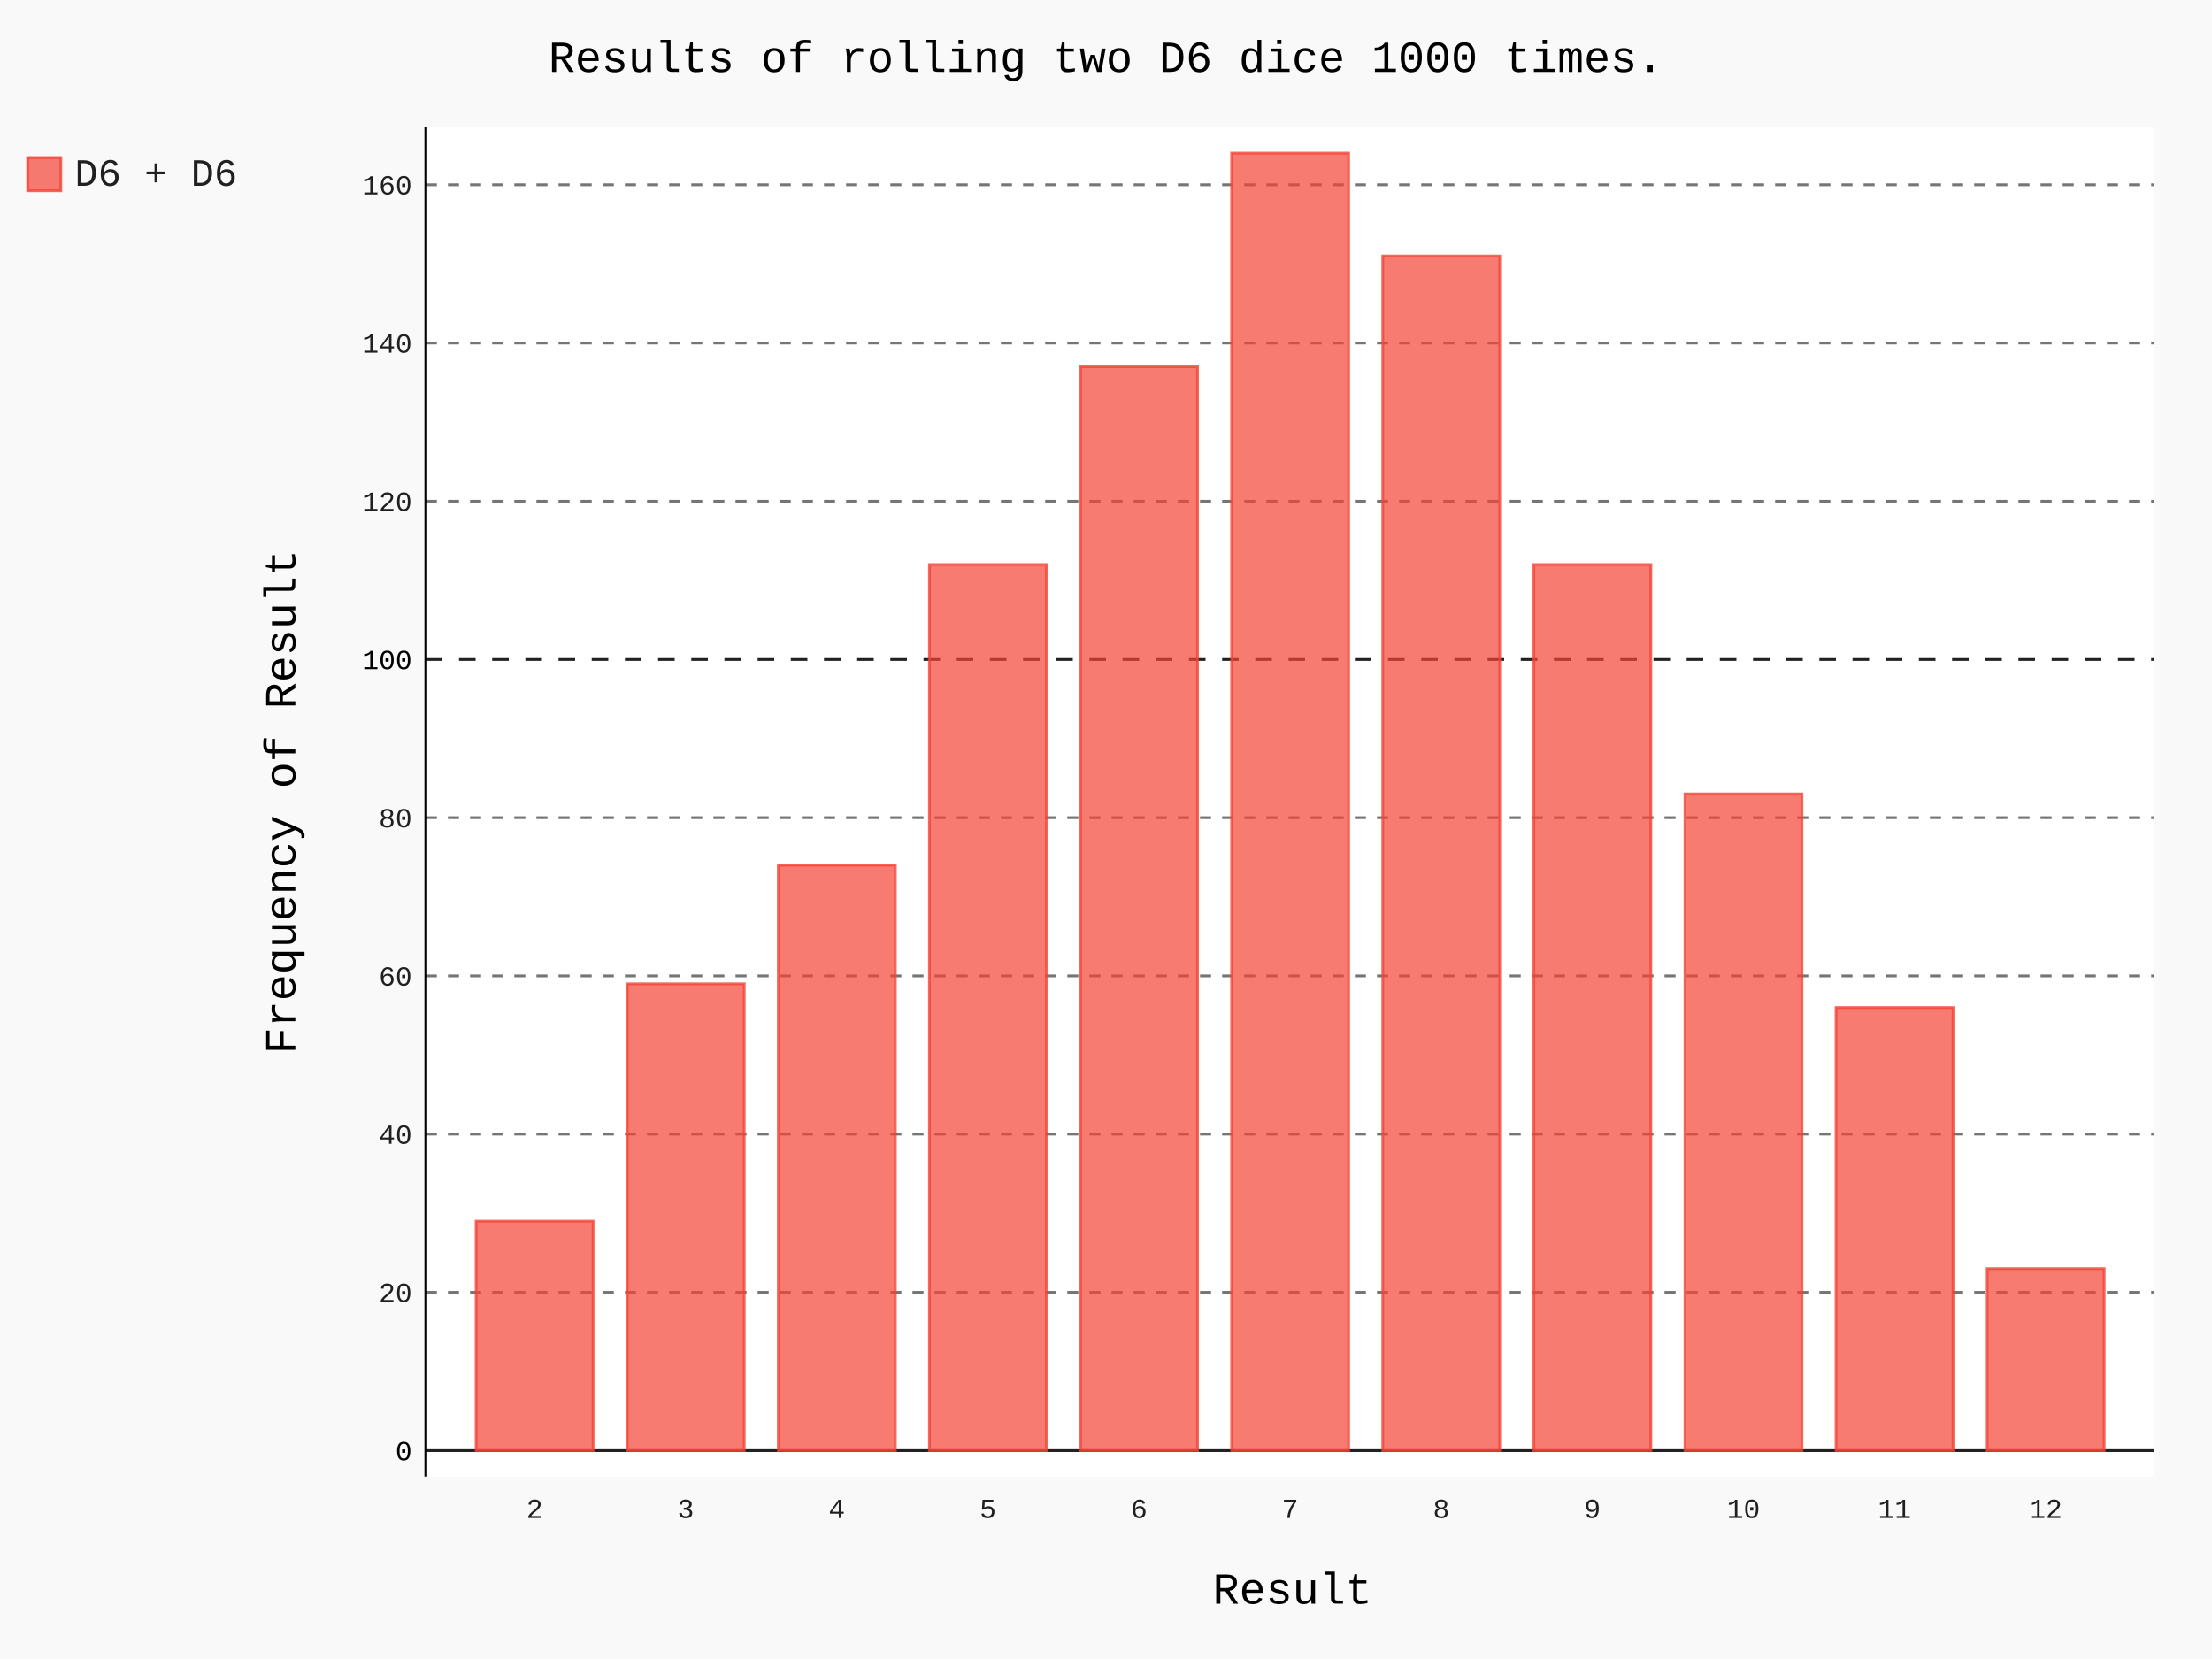
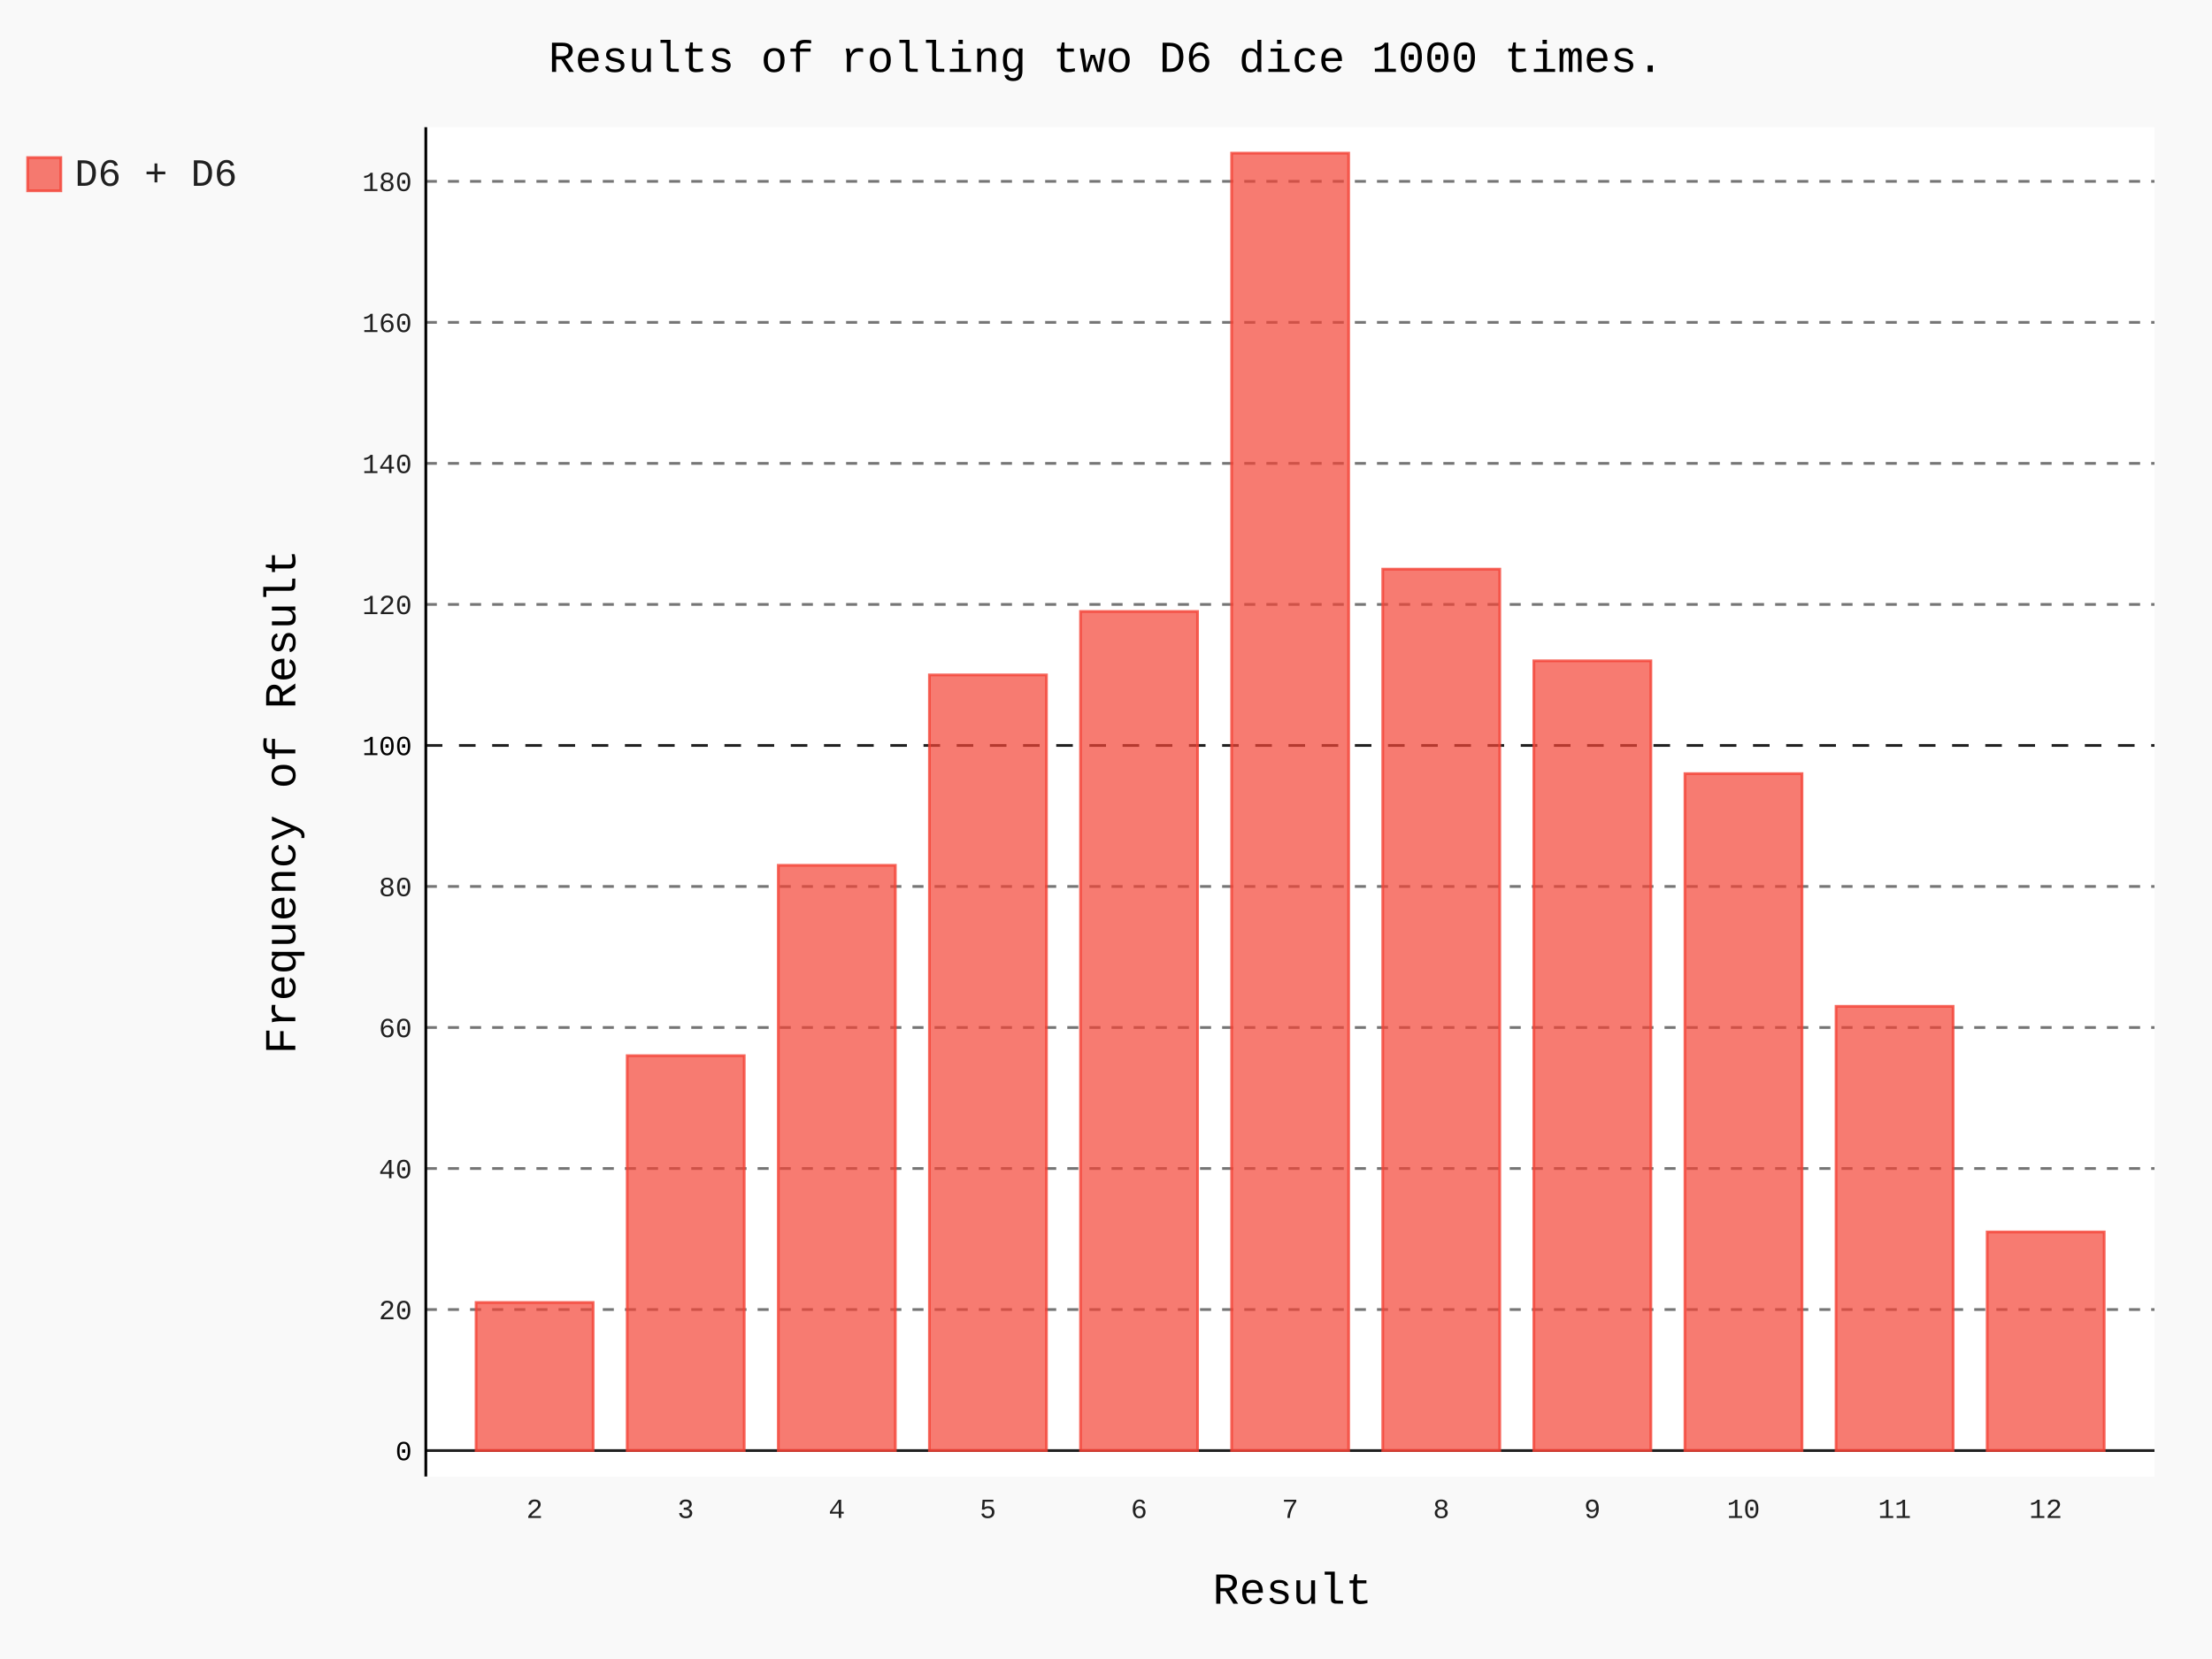
- <svg xmlns="http://www.w3.org/2000/svg" class="pygal-chart" id="chart-76be4704-41f8-4339-b456-4279c0e41549" viewBox="0 0 800 600">
+ <svg xmlns="http://www.w3.org/2000/svg" class="pygal-chart" id="chart-14a32fe3-d5df-450b-9932-a7f6e821434f" viewBox="0 0 800 600">
  <defs>
-     <style type="text/css">#chart-76be4704-41f8-4339-b456-4279c0e41549{-webkit-user-select:none;-webkit-font-smoothing:antialiased;font-family:Consolas,"Liberation Mono",Menlo,Courier,monospace}#chart-76be4704-41f8-4339-b456-4279c0e41549 .title{font-family:Consolas,"Liberation Mono",Menlo,Courier,monospace;font-size:16px}#chart-76be4704-41f8-4339-b456-4279c0e41549 .legends .legend text{font-family:Consolas,"Liberation Mono",Menlo,Courier,monospace;font-size:14px}#chart-76be4704-41f8-4339-b456-4279c0e41549 .axis text{font-family:Consolas,"Liberation Mono",Menlo,Courier,monospace;font-size:10px}#chart-76be4704-41f8-4339-b456-4279c0e41549 .axis text.major{font-family:Consolas,"Liberation Mono",Menlo,Courier,monospace;font-size:10px}#chart-76be4704-41f8-4339-b456-4279c0e41549 .text-overlay text.value{font-family:Consolas,"Liberation Mono",Menlo,Courier,monospace;font-size:16px}#chart-76be4704-41f8-4339-b456-4279c0e41549 .text-overlay text.label{font-family:Consolas,"Liberation Mono",Menlo,Courier,monospace;font-size:10px}#chart-76be4704-41f8-4339-b456-4279c0e41549 .tooltip{font-family:Consolas,"Liberation Mono",Menlo,Courier,monospace;font-size:14px}#chart-76be4704-41f8-4339-b456-4279c0e41549 text.no_data{font-family:Consolas,"Liberation Mono",Menlo,Courier,monospace;font-size:64px}
- #chart-76be4704-41f8-4339-b456-4279c0e41549{background-color:rgba(249,249,249,1)}#chart-76be4704-41f8-4339-b456-4279c0e41549 path,#chart-76be4704-41f8-4339-b456-4279c0e41549 line,#chart-76be4704-41f8-4339-b456-4279c0e41549 rect,#chart-76be4704-41f8-4339-b456-4279c0e41549 circle{-webkit-transition:150ms;-moz-transition:150ms;transition:150ms}#chart-76be4704-41f8-4339-b456-4279c0e41549 .graph &gt; .background{fill:rgba(249,249,249,1)}#chart-76be4704-41f8-4339-b456-4279c0e41549 .plot &gt; .background{fill:rgba(255,255,255,1)}#chart-76be4704-41f8-4339-b456-4279c0e41549 .graph{fill:rgba(0,0,0,.87)}#chart-76be4704-41f8-4339-b456-4279c0e41549 text.no_data{fill:rgba(0,0,0,1)}#chart-76be4704-41f8-4339-b456-4279c0e41549 .title{fill:rgba(0,0,0,1)}#chart-76be4704-41f8-4339-b456-4279c0e41549 .legends .legend text{fill:rgba(0,0,0,.87)}#chart-76be4704-41f8-4339-b456-4279c0e41549 .legends .legend:hover text{fill:rgba(0,0,0,1)}#chart-76be4704-41f8-4339-b456-4279c0e41549 .axis .line{stroke:rgba(0,0,0,1)}#chart-76be4704-41f8-4339-b456-4279c0e41549 .axis .guide.line{stroke:rgba(0,0,0,.54)}#chart-76be4704-41f8-4339-b456-4279c0e41549 .axis .major.line{stroke:rgba(0,0,0,.87)}#chart-76be4704-41f8-4339-b456-4279c0e41549 .axis text.major{fill:rgba(0,0,0,1)}#chart-76be4704-41f8-4339-b456-4279c0e41549 .axis.y .guides:hover .guide.line,#chart-76be4704-41f8-4339-b456-4279c0e41549 .line-graph .axis.x .guides:hover .guide.line,#chart-76be4704-41f8-4339-b456-4279c0e41549 .stackedline-graph .axis.x .guides:hover .guide.line,#chart-76be4704-41f8-4339-b456-4279c0e41549 .xy-graph .axis.x .guides:hover .guide.line{stroke:rgba(0,0,0,1)}#chart-76be4704-41f8-4339-b456-4279c0e41549 .axis .guides:hover text{fill:rgba(0,0,0,1)}#chart-76be4704-41f8-4339-b456-4279c0e41549 .reactive{fill-opacity:.7;stroke-opacity:.8}#chart-76be4704-41f8-4339-b456-4279c0e41549 .ci{stroke:rgba(0,0,0,.87)}#chart-76be4704-41f8-4339-b456-4279c0e41549 .reactive.active,#chart-76be4704-41f8-4339-b456-4279c0e41549 .active .reactive{fill-opacity:.8;stroke-opacity:.9;stroke-width:4}#chart-76be4704-41f8-4339-b456-4279c0e41549 .ci .reactive.active{stroke-width:1.5}#chart-76be4704-41f8-4339-b456-4279c0e41549 .series text{fill:rgba(0,0,0,1)}#chart-76be4704-41f8-4339-b456-4279c0e41549 .tooltip rect{fill:rgba(255,255,255,1);stroke:rgba(0,0,0,1);-webkit-transition:opacity 150ms;-moz-transition:opacity 150ms;transition:opacity 150ms}#chart-76be4704-41f8-4339-b456-4279c0e41549 .tooltip .label{fill:rgba(0,0,0,.87)}#chart-76be4704-41f8-4339-b456-4279c0e41549 .tooltip .label{fill:rgba(0,0,0,.87)}#chart-76be4704-41f8-4339-b456-4279c0e41549 .tooltip .legend{font-size:.8em;fill:rgba(0,0,0,.54)}#chart-76be4704-41f8-4339-b456-4279c0e41549 .tooltip .x_label{font-size:.6em;fill:rgba(0,0,0,1)}#chart-76be4704-41f8-4339-b456-4279c0e41549 .tooltip .xlink{font-size:.5em;text-decoration:underline}#chart-76be4704-41f8-4339-b456-4279c0e41549 .tooltip .value{font-size:1.5em}#chart-76be4704-41f8-4339-b456-4279c0e41549 .bound{font-size:.5em}#chart-76be4704-41f8-4339-b456-4279c0e41549 .max-value{font-size:.75em;fill:rgba(0,0,0,.54)}#chart-76be4704-41f8-4339-b456-4279c0e41549 .map-element{fill:rgba(255,255,255,1);stroke:rgba(0,0,0,.54) !important}#chart-76be4704-41f8-4339-b456-4279c0e41549 .map-element .reactive{fill-opacity:inherit;stroke-opacity:inherit}#chart-76be4704-41f8-4339-b456-4279c0e41549 .color-0,#chart-76be4704-41f8-4339-b456-4279c0e41549 .color-0 a:visited{stroke:#F44336;fill:#F44336}#chart-76be4704-41f8-4339-b456-4279c0e41549 .text-overlay .color-0 text{fill:black}
- #chart-76be4704-41f8-4339-b456-4279c0e41549 text.no_data{text-anchor:middle}#chart-76be4704-41f8-4339-b456-4279c0e41549 .guide.line{fill:none}#chart-76be4704-41f8-4339-b456-4279c0e41549 .centered{text-anchor:middle}#chart-76be4704-41f8-4339-b456-4279c0e41549 .title{text-anchor:middle}#chart-76be4704-41f8-4339-b456-4279c0e41549 .legends .legend text{fill-opacity:1}#chart-76be4704-41f8-4339-b456-4279c0e41549 .axis.x text{text-anchor:middle}#chart-76be4704-41f8-4339-b456-4279c0e41549 .axis.x:not(.web) text[transform]{text-anchor:start}#chart-76be4704-41f8-4339-b456-4279c0e41549 .axis.x:not(.web) text[transform].backwards{text-anchor:end}#chart-76be4704-41f8-4339-b456-4279c0e41549 .axis.y text{text-anchor:end}#chart-76be4704-41f8-4339-b456-4279c0e41549 .axis.y text[transform].backwards{text-anchor:start}#chart-76be4704-41f8-4339-b456-4279c0e41549 .axis.y2 text{text-anchor:start}#chart-76be4704-41f8-4339-b456-4279c0e41549 .axis.y2 text[transform].backwards{text-anchor:end}#chart-76be4704-41f8-4339-b456-4279c0e41549 .axis .guide.line{stroke-dasharray:4,4}#chart-76be4704-41f8-4339-b456-4279c0e41549 .axis .major.guide.line{stroke-dasharray:6,6}#chart-76be4704-41f8-4339-b456-4279c0e41549 .horizontal .axis.y .guide.line,#chart-76be4704-41f8-4339-b456-4279c0e41549 .horizontal .axis.y2 .guide.line,#chart-76be4704-41f8-4339-b456-4279c0e41549 .vertical .axis.x .guide.line{opacity:0}#chart-76be4704-41f8-4339-b456-4279c0e41549 .horizontal .axis.always_show .guide.line,#chart-76be4704-41f8-4339-b456-4279c0e41549 .vertical .axis.always_show .guide.line{opacity:1 !important}#chart-76be4704-41f8-4339-b456-4279c0e41549 .axis.y .guides:hover .guide.line,#chart-76be4704-41f8-4339-b456-4279c0e41549 .axis.y2 .guides:hover .guide.line,#chart-76be4704-41f8-4339-b456-4279c0e41549 .axis.x .guides:hover .guide.line{opacity:1}#chart-76be4704-41f8-4339-b456-4279c0e41549 .axis .guides:hover text{opacity:1}#chart-76be4704-41f8-4339-b456-4279c0e41549 .nofill{fill:none}#chart-76be4704-41f8-4339-b456-4279c0e41549 .subtle-fill{fill-opacity:.2}#chart-76be4704-41f8-4339-b456-4279c0e41549 .dot{stroke-width:1px;fill-opacity:1}#chart-76be4704-41f8-4339-b456-4279c0e41549 .dot.active{stroke-width:5px}#chart-76be4704-41f8-4339-b456-4279c0e41549 .dot.negative{fill:transparent}#chart-76be4704-41f8-4339-b456-4279c0e41549 text,#chart-76be4704-41f8-4339-b456-4279c0e41549 tspan{stroke:none !important}#chart-76be4704-41f8-4339-b456-4279c0e41549 .series text.active{opacity:1}#chart-76be4704-41f8-4339-b456-4279c0e41549 .tooltip rect{fill-opacity:.95;stroke-width:.5}#chart-76be4704-41f8-4339-b456-4279c0e41549 .tooltip text{fill-opacity:1}#chart-76be4704-41f8-4339-b456-4279c0e41549 .showable{visibility:hidden}#chart-76be4704-41f8-4339-b456-4279c0e41549 .showable.shown{visibility:visible}#chart-76be4704-41f8-4339-b456-4279c0e41549 .gauge-background{fill:rgba(229,229,229,1);stroke:none}#chart-76be4704-41f8-4339-b456-4279c0e41549 .bg-lines{stroke:rgba(249,249,249,1);stroke-width:2px}</style>
+     <style type="text/css">#chart-14a32fe3-d5df-450b-9932-a7f6e821434f{-webkit-user-select:none;-webkit-font-smoothing:antialiased;font-family:Consolas,"Liberation Mono",Menlo,Courier,monospace}#chart-14a32fe3-d5df-450b-9932-a7f6e821434f .title{font-family:Consolas,"Liberation Mono",Menlo,Courier,monospace;font-size:16px}#chart-14a32fe3-d5df-450b-9932-a7f6e821434f .legends .legend text{font-family:Consolas,"Liberation Mono",Menlo,Courier,monospace;font-size:14px}#chart-14a32fe3-d5df-450b-9932-a7f6e821434f .axis text{font-family:Consolas,"Liberation Mono",Menlo,Courier,monospace;font-size:10px}#chart-14a32fe3-d5df-450b-9932-a7f6e821434f .axis text.major{font-family:Consolas,"Liberation Mono",Menlo,Courier,monospace;font-size:10px}#chart-14a32fe3-d5df-450b-9932-a7f6e821434f .text-overlay text.value{font-family:Consolas,"Liberation Mono",Menlo,Courier,monospace;font-size:16px}#chart-14a32fe3-d5df-450b-9932-a7f6e821434f .text-overlay text.label{font-family:Consolas,"Liberation Mono",Menlo,Courier,monospace;font-size:10px}#chart-14a32fe3-d5df-450b-9932-a7f6e821434f .tooltip{font-family:Consolas,"Liberation Mono",Menlo,Courier,monospace;font-size:14px}#chart-14a32fe3-d5df-450b-9932-a7f6e821434f text.no_data{font-family:Consolas,"Liberation Mono",Menlo,Courier,monospace;font-size:64px}
+ #chart-14a32fe3-d5df-450b-9932-a7f6e821434f{background-color:rgba(249,249,249,1)}#chart-14a32fe3-d5df-450b-9932-a7f6e821434f path,#chart-14a32fe3-d5df-450b-9932-a7f6e821434f line,#chart-14a32fe3-d5df-450b-9932-a7f6e821434f rect,#chart-14a32fe3-d5df-450b-9932-a7f6e821434f circle{-webkit-transition:150ms;-moz-transition:150ms;transition:150ms}#chart-14a32fe3-d5df-450b-9932-a7f6e821434f .graph &gt; .background{fill:rgba(249,249,249,1)}#chart-14a32fe3-d5df-450b-9932-a7f6e821434f .plot &gt; .background{fill:rgba(255,255,255,1)}#chart-14a32fe3-d5df-450b-9932-a7f6e821434f .graph{fill:rgba(0,0,0,.87)}#chart-14a32fe3-d5df-450b-9932-a7f6e821434f text.no_data{fill:rgba(0,0,0,1)}#chart-14a32fe3-d5df-450b-9932-a7f6e821434f .title{fill:rgba(0,0,0,1)}#chart-14a32fe3-d5df-450b-9932-a7f6e821434f .legends .legend text{fill:rgba(0,0,0,.87)}#chart-14a32fe3-d5df-450b-9932-a7f6e821434f .legends .legend:hover text{fill:rgba(0,0,0,1)}#chart-14a32fe3-d5df-450b-9932-a7f6e821434f .axis .line{stroke:rgba(0,0,0,1)}#chart-14a32fe3-d5df-450b-9932-a7f6e821434f .axis .guide.line{stroke:rgba(0,0,0,.54)}#chart-14a32fe3-d5df-450b-9932-a7f6e821434f .axis .major.line{stroke:rgba(0,0,0,.87)}#chart-14a32fe3-d5df-450b-9932-a7f6e821434f .axis text.major{fill:rgba(0,0,0,1)}#chart-14a32fe3-d5df-450b-9932-a7f6e821434f .axis.y .guides:hover .guide.line,#chart-14a32fe3-d5df-450b-9932-a7f6e821434f .line-graph .axis.x .guides:hover .guide.line,#chart-14a32fe3-d5df-450b-9932-a7f6e821434f .stackedline-graph .axis.x .guides:hover .guide.line,#chart-14a32fe3-d5df-450b-9932-a7f6e821434f .xy-graph .axis.x .guides:hover .guide.line{stroke:rgba(0,0,0,1)}#chart-14a32fe3-d5df-450b-9932-a7f6e821434f .axis .guides:hover text{fill:rgba(0,0,0,1)}#chart-14a32fe3-d5df-450b-9932-a7f6e821434f .reactive{fill-opacity:.7;stroke-opacity:.8}#chart-14a32fe3-d5df-450b-9932-a7f6e821434f .ci{stroke:rgba(0,0,0,.87)}#chart-14a32fe3-d5df-450b-9932-a7f6e821434f .reactive.active,#chart-14a32fe3-d5df-450b-9932-a7f6e821434f .active .reactive{fill-opacity:.8;stroke-opacity:.9;stroke-width:4}#chart-14a32fe3-d5df-450b-9932-a7f6e821434f .ci .reactive.active{stroke-width:1.5}#chart-14a32fe3-d5df-450b-9932-a7f6e821434f .series text{fill:rgba(0,0,0,1)}#chart-14a32fe3-d5df-450b-9932-a7f6e821434f .tooltip rect{fill:rgba(255,255,255,1);stroke:rgba(0,0,0,1);-webkit-transition:opacity 150ms;-moz-transition:opacity 150ms;transition:opacity 150ms}#chart-14a32fe3-d5df-450b-9932-a7f6e821434f .tooltip .label{fill:rgba(0,0,0,.87)}#chart-14a32fe3-d5df-450b-9932-a7f6e821434f .tooltip .label{fill:rgba(0,0,0,.87)}#chart-14a32fe3-d5df-450b-9932-a7f6e821434f .tooltip .legend{font-size:.8em;fill:rgba(0,0,0,.54)}#chart-14a32fe3-d5df-450b-9932-a7f6e821434f .tooltip .x_label{font-size:.6em;fill:rgba(0,0,0,1)}#chart-14a32fe3-d5df-450b-9932-a7f6e821434f .tooltip .xlink{font-size:.5em;text-decoration:underline}#chart-14a32fe3-d5df-450b-9932-a7f6e821434f .tooltip .value{font-size:1.5em}#chart-14a32fe3-d5df-450b-9932-a7f6e821434f .bound{font-size:.5em}#chart-14a32fe3-d5df-450b-9932-a7f6e821434f .max-value{font-size:.75em;fill:rgba(0,0,0,.54)}#chart-14a32fe3-d5df-450b-9932-a7f6e821434f .map-element{fill:rgba(255,255,255,1);stroke:rgba(0,0,0,.54) !important}#chart-14a32fe3-d5df-450b-9932-a7f6e821434f .map-element .reactive{fill-opacity:inherit;stroke-opacity:inherit}#chart-14a32fe3-d5df-450b-9932-a7f6e821434f .color-0,#chart-14a32fe3-d5df-450b-9932-a7f6e821434f .color-0 a:visited{stroke:#F44336;fill:#F44336}#chart-14a32fe3-d5df-450b-9932-a7f6e821434f .text-overlay .color-0 text{fill:black}
+ #chart-14a32fe3-d5df-450b-9932-a7f6e821434f text.no_data{text-anchor:middle}#chart-14a32fe3-d5df-450b-9932-a7f6e821434f .guide.line{fill:none}#chart-14a32fe3-d5df-450b-9932-a7f6e821434f .centered{text-anchor:middle}#chart-14a32fe3-d5df-450b-9932-a7f6e821434f .title{text-anchor:middle}#chart-14a32fe3-d5df-450b-9932-a7f6e821434f .legends .legend text{fill-opacity:1}#chart-14a32fe3-d5df-450b-9932-a7f6e821434f .axis.x text{text-anchor:middle}#chart-14a32fe3-d5df-450b-9932-a7f6e821434f .axis.x:not(.web) text[transform]{text-anchor:start}#chart-14a32fe3-d5df-450b-9932-a7f6e821434f .axis.x:not(.web) text[transform].backwards{text-anchor:end}#chart-14a32fe3-d5df-450b-9932-a7f6e821434f .axis.y text{text-anchor:end}#chart-14a32fe3-d5df-450b-9932-a7f6e821434f .axis.y text[transform].backwards{text-anchor:start}#chart-14a32fe3-d5df-450b-9932-a7f6e821434f .axis.y2 text{text-anchor:start}#chart-14a32fe3-d5df-450b-9932-a7f6e821434f .axis.y2 text[transform].backwards{text-anchor:end}#chart-14a32fe3-d5df-450b-9932-a7f6e821434f .axis .guide.line{stroke-dasharray:4,4}#chart-14a32fe3-d5df-450b-9932-a7f6e821434f .axis .major.guide.line{stroke-dasharray:6,6}#chart-14a32fe3-d5df-450b-9932-a7f6e821434f .horizontal .axis.y .guide.line,#chart-14a32fe3-d5df-450b-9932-a7f6e821434f .horizontal .axis.y2 .guide.line,#chart-14a32fe3-d5df-450b-9932-a7f6e821434f .vertical .axis.x .guide.line{opacity:0}#chart-14a32fe3-d5df-450b-9932-a7f6e821434f .horizontal .axis.always_show .guide.line,#chart-14a32fe3-d5df-450b-9932-a7f6e821434f .vertical .axis.always_show .guide.line{opacity:1 !important}#chart-14a32fe3-d5df-450b-9932-a7f6e821434f .axis.y .guides:hover .guide.line,#chart-14a32fe3-d5df-450b-9932-a7f6e821434f .axis.y2 .guides:hover .guide.line,#chart-14a32fe3-d5df-450b-9932-a7f6e821434f .axis.x .guides:hover .guide.line{opacity:1}#chart-14a32fe3-d5df-450b-9932-a7f6e821434f .axis .guides:hover text{opacity:1}#chart-14a32fe3-d5df-450b-9932-a7f6e821434f .nofill{fill:none}#chart-14a32fe3-d5df-450b-9932-a7f6e821434f .subtle-fill{fill-opacity:.2}#chart-14a32fe3-d5df-450b-9932-a7f6e821434f .dot{stroke-width:1px;fill-opacity:1}#chart-14a32fe3-d5df-450b-9932-a7f6e821434f .dot.active{stroke-width:5px}#chart-14a32fe3-d5df-450b-9932-a7f6e821434f .dot.negative{fill:transparent}#chart-14a32fe3-d5df-450b-9932-a7f6e821434f text,#chart-14a32fe3-d5df-450b-9932-a7f6e821434f tspan{stroke:none !important}#chart-14a32fe3-d5df-450b-9932-a7f6e821434f .series text.active{opacity:1}#chart-14a32fe3-d5df-450b-9932-a7f6e821434f .tooltip rect{fill-opacity:.95;stroke-width:.5}#chart-14a32fe3-d5df-450b-9932-a7f6e821434f .tooltip text{fill-opacity:1}#chart-14a32fe3-d5df-450b-9932-a7f6e821434f .showable{visibility:hidden}#chart-14a32fe3-d5df-450b-9932-a7f6e821434f .showable.shown{visibility:visible}#chart-14a32fe3-d5df-450b-9932-a7f6e821434f .gauge-background{fill:rgba(229,229,229,1);stroke:none}#chart-14a32fe3-d5df-450b-9932-a7f6e821434f .bg-lines{stroke:rgba(249,249,249,1);stroke-width:2px}</style>
  </defs>
  <g class="graph bar-graph vertical">
    <rect class="background" height="600" width="800" x="0" y="0" />
    <g class="plot" transform="translate(154, 46)">
      <rect class="background" height="488" width="625.2" x="0" y="0" />
      <g class="axis y always_show">
        <g class="guides">
          <path class="axis major line" d="M0 478.615 h625.2" />
          <text class="major" x="-5" y="482.115">0</text>
        </g>
        <g class="guides">
-           <path class="guide line" d="M0 421.392 h625.2" />
-           <text class="" x="-5" y="424.892">20</text>
+           <path class="guide line" d="M0 427.612 h625.2" />
+           <text class="" x="-5" y="431.112">20</text>
        </g>
        <g class="guides">
-           <path class="guide line" d="M0 364.169 h625.2" />
-           <text class="" x="-5" y="367.669">40</text>
+           <path class="guide line" d="M0 376.609 h625.2" />
+           <text class="" x="-5" y="380.109">40</text>
        </g>
        <g class="guides">
-           <path class="guide line" d="M0 306.946 h625.2" />
-           <text class="" x="-5" y="310.446">60</text>
+           <path class="guide line" d="M0 325.605 h625.2" />
+           <text class="" x="-5" y="329.105">60</text>
        </g>
        <g class="guides">
-           <path class="guide line" d="M0 249.722 h625.2" />
-           <text class="" x="-5" y="253.222">80</text>
+           <path class="guide line" d="M0 274.602 h625.2" />
+           <text class="" x="-5" y="278.102">80</text>
        </g>
        <g class="guides">
-           <path class="major guide line" d="M0 192.499 h625.2" />
-           <text class="major" x="-5" y="195.999">100</text>
+           <path class="major guide line" d="M0 223.599 h625.2" />
+           <text class="major" x="-5" y="227.099">100</text>
        </g>
        <g class="guides">
-           <path class="guide line" d="M0 135.276 h625.2" />
-           <text class="" x="-5" y="138.776">120</text>
+           <path class="guide line" d="M0 172.595 h625.2" />
+           <text class="" x="-5" y="176.095">120</text>
        </g>
        <g class="guides">
-           <path class="guide line" d="M0 78.053 h625.2" />
-           <text class="" x="-5" y="81.553">140</text>
+           <path class="guide line" d="M0 121.592 h625.2" />
+           <text class="" x="-5" y="125.092">140</text>
        </g>
        <g class="guides">
-           <path class="guide line" d="M0 20.829 h625.2" />
-           <text class="" x="-5" y="24.329">160</text>
+           <path class="guide line" d="M0 70.589 h625.2" />
+           <text class="" x="-5" y="74.089">160</text>
+         </g>
+         <g class="guides">
+           <path class="guide line" d="M0 19.585 h625.2" />
+           <text class="" x="-5" y="23.085">180</text>
        </g>
      </g>
      <g class="axis x">
        <path class="line" d="M0 0 v488" />
        <g class="guides">
          <path class="guide line" d="M39.348 0 v488" />
          <text class="" x="39.348" y="503.0">2</text>
        </g>
        <g class="guides">
          <path class="guide line" d="M93.999 0 v488" />
          <text class="" x="93.999" y="503.0">3</text>
        </g>
        <g class="guides">
          <path class="guide line" d="M148.649 0 v488" />
          <text class="" x="148.649" y="503.0">4</text>
        </g>
        <g class="guides">
          <path class="guide line" d="M203.299 0 v488" />
          <text class="" x="203.299" y="503.0">5</text>
        </g>
        <g class="guides">
          <path class="guide line" d="M257.95 0 v488" />
          <text class="" x="257.95" y="503.0">6</text>
        </g>
        <g class="guides">
          <path class="guide line" d="M312.6 0 v488" />
          <text class="" x="312.6" y="503.0">7</text>
        </g>
        <g class="guides">
          <path class="guide line" d="M367.25 0 v488" />
          <text class="" x="367.25" y="503.0">8</text>
        </g>
        <g class="guides">
          <path class="guide line" d="M421.901 0 v488" />
          <text class="" x="421.901" y="503.0">9</text>
        </g>
        <g class="guides">
          <path class="guide line" d="M476.551 0 v488" />
          <text class="" x="476.551" y="503.0">10</text>
        </g>
        <g class="guides">
          <path class="guide line" d="M531.201 0 v488" />
          <text class="" x="531.201" y="503.0">11</text>
        </g>
        <g class="guides">
          <path class="guide line" d="M585.852 0 v488" />
          <text class="" x="585.852" y="503.0">12</text>
        </g>
      </g>
      <g class="series serie-0 color-0">
        <g class="bars">
          <g class="bar">
-             <rect class="rect reactive tooltip-trigger" height="82.974" rx="0" ry="0" width="42.321" x="18.188" y="395.642" />
+             <rect class="rect reactive tooltip-trigger" height="53.554" rx="0" ry="0" width="42.321" x="18.188" y="425.062" />
          </g>
          <g class="bar">
-             <rect class="rect reactive tooltip-trigger" height="168.809" rx="0" ry="0" width="42.321" x="72.838" y="309.807" />
+             <rect class="rect reactive tooltip-trigger" height="142.809" rx="0" ry="0" width="42.321" x="72.838" y="335.806" />
          </g>
          <g class="bar">
-             <rect class="rect reactive tooltip-trigger" height="211.726" rx="0" ry="0" width="42.321" x="127.488" y="266.889" />
+             <rect class="rect reactive tooltip-trigger" height="211.664" rx="0" ry="0" width="42.321" x="127.488" y="266.952" />
          </g>
          <g class="bar">
-             <rect class="rect reactive tooltip-trigger" height="320.45" rx="0" ry="0" width="42.321" x="182.139" y="158.165" />
+             <rect class="rect reactive tooltip-trigger" height="280.518" rx="0" ry="0" width="42.321" x="182.139" y="198.097" />
          </g>
          <g class="bar">
-             <rect class="rect reactive tooltip-trigger" height="391.979" rx="0" ry="0" width="42.321" x="236.789" y="86.636" />
+             <rect class="rect reactive tooltip-trigger" height="303.47" rx="0" ry="0" width="42.321" x="236.789" y="175.145" />
          </g>
          <g class="bar">
            <rect class="rect reactive tooltip-trigger" height="469.231" rx="0" ry="0" width="42.321" x="291.439" y="9.385" />
          </g>
          <g class="bar">
-             <rect class="rect reactive tooltip-trigger" height="432.036" rx="0" ry="0" width="42.321" x="346.09" y="46.58" />
+             <rect class="rect reactive tooltip-trigger" height="318.771" rx="0" ry="0" width="42.321" x="346.09" y="159.844" />
          </g>
          <g class="bar">
-             <rect class="rect reactive tooltip-trigger" height="320.45" rx="0" ry="0" width="42.321" x="400.74" y="158.165" />
+             <rect class="rect reactive tooltip-trigger" height="285.619" rx="0" ry="0" width="42.321" x="400.74" y="192.997" />
          </g>
          <g class="bar">
-             <rect class="rect reactive tooltip-trigger" height="237.477" rx="0" ry="0" width="42.321" x="455.39" y="241.139" />
+             <rect class="rect reactive tooltip-trigger" height="244.816" rx="0" ry="0" width="42.321" x="455.39" y="233.799" />
          </g>
          <g class="bar">
-             <rect class="rect reactive tooltip-trigger" height="160.225" rx="0" ry="0" width="42.321" x="510.041" y="318.39" />
+             <rect class="rect reactive tooltip-trigger" height="160.661" rx="0" ry="0" width="42.321" x="510.041" y="317.955" />
          </g>
          <g class="bar">
-             <rect class="rect reactive tooltip-trigger" height="65.807" rx="0" ry="0" width="42.321" x="564.691" y="412.809" />
+             <rect class="rect reactive tooltip-trigger" height="79.055" rx="0" ry="0" width="42.321" x="564.691" y="399.56" />
          </g>
        </g>
      </g>
    </g>
    <g class="titles">
      <text class="title plot_title" x="400.0" y="26">Results of rolling two D6 dice 1000 times.</text>
      <text class="title" x="467.4" y="580">Result</text>
      <text class="title" transform="rotate(-90 80.8 290)" x="80.8" y="316.0">Frequency of Result</text>
    </g>
    <g class="plot overlay" transform="translate(154, 46)">
      <g class="series serie-0 color-0" />
    </g>
    <g class="plot text-overlay" transform="translate(154, 46)">
      <g class="series serie-0 color-0" />
    </g>
    <g class="plot tooltip-overlay" transform="translate(154, 46)">
      <g class="tooltip" style="opacity: 0" transform="translate(0 0)">
        <rect class="tooltip-box" height="0" rx="0" ry="0" width="0" />
        <g class="text" />
      </g>
    </g>
    <g class="legends" transform="translate(10, 56)">
      <g class="legend reactive activate-serie" id="activate-serie-0">
        <rect class="color-0 reactive" height="12" width="12" x="0.0" y="1.0" />
        <text x="17.0" y="11.2">D6 + D6</text>
      </g>
    </g>
    <g class="legends" transform="translate(790, 56)" />
  </g>
</svg>
